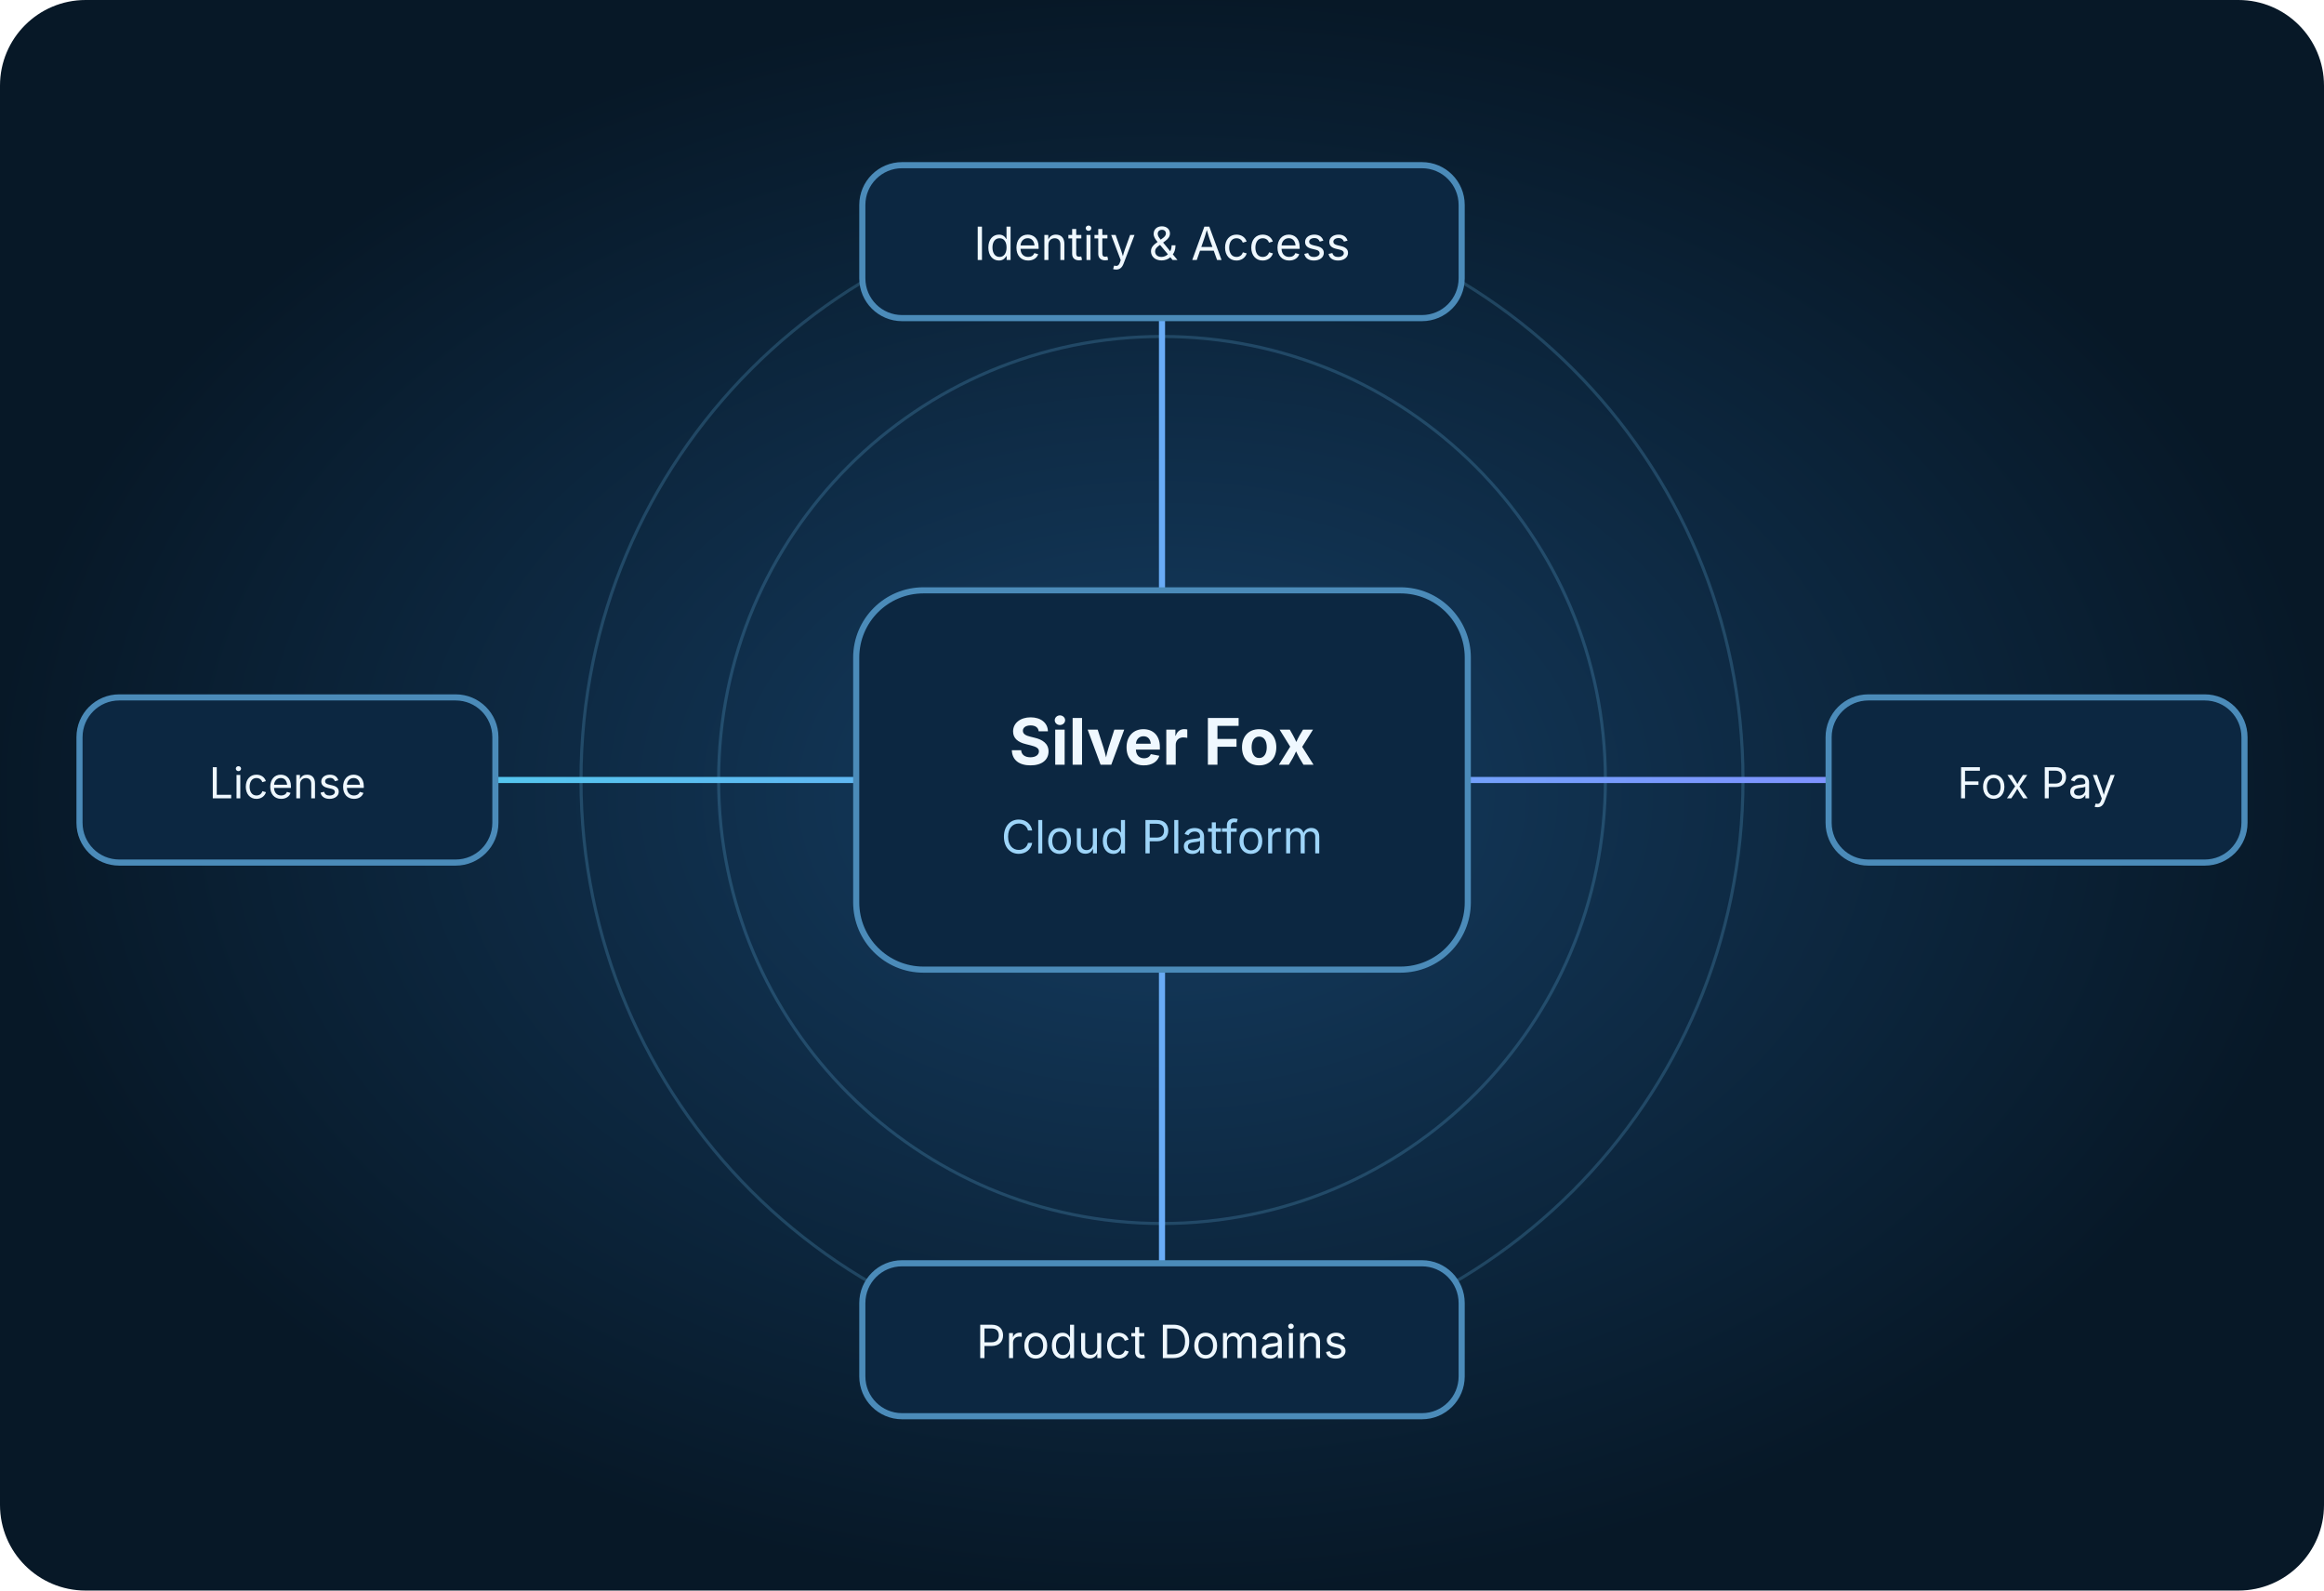
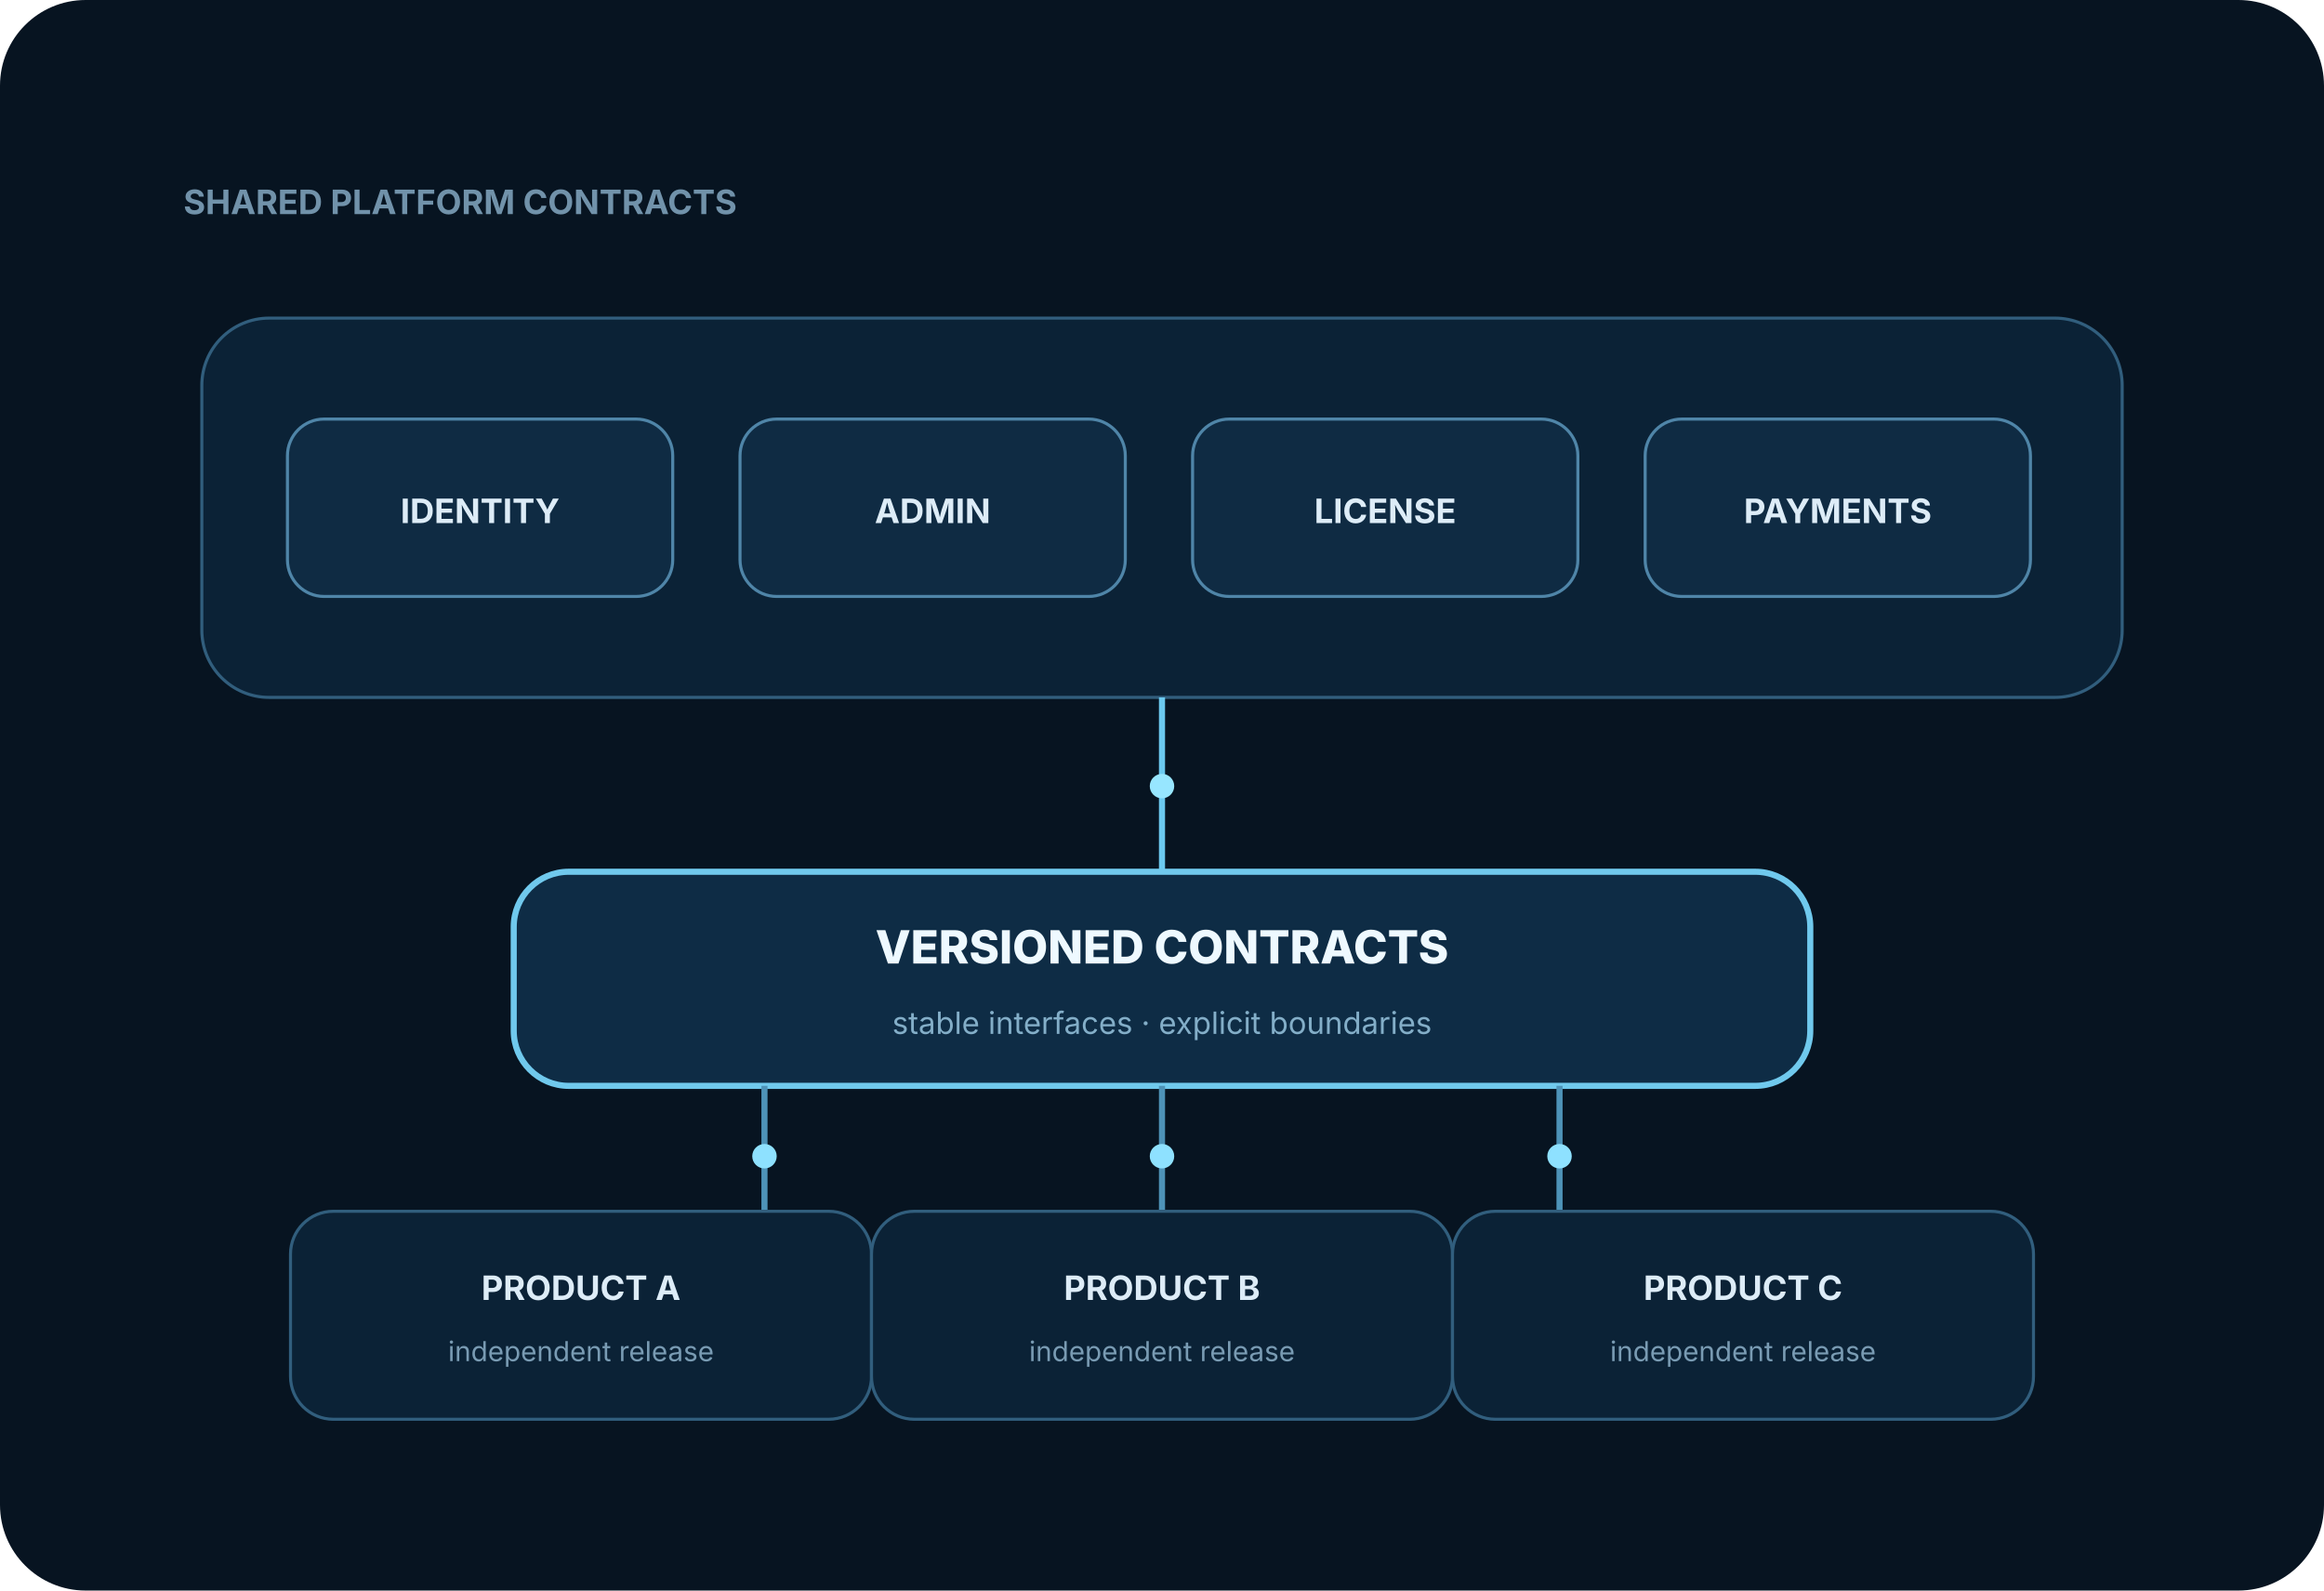
<svg xmlns="http://www.w3.org/2000/svg" viewBox="0 0 760 520" role="img" aria-labelledby="title desc">
-   <defs>
-     <radialGradient id="bg">
-       <stop stop-color="#153d62" />
-       <stop offset="1" stop-color="#071827" />
-     </radialGradient>
-     <linearGradient id="line">
-       <stop stop-color="#55c5ee" />
-       <stop offset="1" stop-color="#7e93ff" />
-     </linearGradient>
-   </defs>
-   <rect width="760" height="520" rx="28" fill="url(#bg)" />
-   <g fill="none" stroke="#6bbcea" stroke-opacity=".22">
-     <circle cx="380" cy="255" r="190" />
-     <circle cx="380" cy="255" r="145" />
+   <style>
+ .flow{animation:flow 4.8s ease-in-out infinite}.flow.b{animation-delay:1.2s}.flow.c{animation-delay:2.4s}
+ @keyframes flow{0%,100%{opacity:.15}50%{opacity:1}}@media(prefers-reduced-motion:reduce){.flow{animation:none}}
+ </style>
+   <rect width="760" height="520" rx="28" fill="#071421" />
+   <text x="60" y="70" fill="#7192aa" font-family="Inter,Arial,sans-serif" font-size="11" font-weight="700">SHARED PLATFORM CONTRACTS</text>
+   <rect x="66" y="104" width="628" height="124" rx="22" fill="#0b2236" stroke="#315e7d" />
+   <g fill="#0f2b43" stroke="#4f85a8">
+     <rect x="94" y="137" width="126" height="58" rx="12" />
+     <rect x="242" y="137" width="126" height="58" rx="12" />
+     <rect x="390" y="137" width="126" height="58" rx="12" />
+     <rect x="538" y="137" width="126" height="58" rx="12" />
  </g>
-   <g fill="none" stroke="url(#line)" stroke-width="2">
-     <path d="M380 193V104M380 317v96M296 255H162m302 0h134" />
-     <circle cx="380" cy="255" r="3" fill="#a3dfff" />
+   <g fill="#ddecf7" font-family="Inter,Arial,sans-serif" font-size="11" font-weight="700" text-anchor="middle">
+     <text x="157" y="171">IDENTITY</text>
+     <text x="305" y="171">ADMIN</text>
+     <text x="453" y="171">LICENSE</text>
+     <text x="601" y="171">PAYMENTS</text>
  </g>
-   <g fill="#0c2741" stroke="#4b8bb9" stroke-width="2">
-     <rect x="280" y="193" width="200" height="124" rx="22" />
-     <rect x="282" y="54" width="196" height="50" rx="13" />
-     <rect x="26" y="228" width="136" height="54" rx="13" />
-     <rect x="598" y="228" width="136" height="54" rx="13" />
-     <rect x="282" y="413" width="196" height="50" rx="13" />
+   <path d="M380 228V285" stroke="#6bc9ef" stroke-width="2" />
+   <circle class="flow" cx="380" cy="257" r="4" fill="#97e6ff" />
+   <rect x="168" y="285" width="424" height="70" rx="18" fill="#0e2c45" stroke="#70c9ed" stroke-width="2" />
+   <text x="380" y="315" fill="#eef9ff" font-family="Inter,Arial,sans-serif" font-size="15" font-weight="800" text-anchor="middle">VERSIONED CONTRACTS</text>
+   <text x="380" y="338" fill="#83aec8" font-family="Inter,Arial,sans-serif" font-size="10" text-anchor="middle">stable interfaces · explicit boundaries</text>
+   <g stroke="#4e93b8" stroke-width="2">
+     <path d="M250 355V396" />
+     <path d="M380 355V396" />
+     <path d="M510 355V396" />
  </g>
-   <g fill="#eff8ff" font-family="Inter,Arial,sans-serif" text-anchor="middle">
-     <text x="380" y="250" font-size="21" font-weight="700">Silver Fox</text>
-     <text x="380" y="279" font-size="15" fill="#9ed5f9">Cloud Platform</text>
-     <text x="380" y="85" font-size="15">Identity &amp; Access</text>
-     <text x="94" y="261" font-size="14">License</text>
-     <text x="666" y="261" font-size="14">Fox Pay</text>
-     <text x="380" y="444" font-size="15">Product Domains</text>
+   <g fill="#0b2236" stroke="#315e7d">
+     <rect x="95" y="396" width="190" height="68" rx="14" />
+     <rect x="285" y="396" width="190" height="68" rx="14" />
+     <rect x="475" y="396" width="190" height="68" rx="14" />
+   </g>
+   <g fill="#ddecf7" font-family="Inter,Arial,sans-serif" text-anchor="middle">
+     <text x="190" y="425" font-size="11" font-weight="700">PRODUCT A</text>
+     <text x="190" y="445" font-size="9" fill="#799bb3">independent release</text>
+     <text x="380" y="425" font-size="11" font-weight="700">PRODUCT B</text>
+     <text x="380" y="445" font-size="9" fill="#799bb3">independent release</text>
+     <text x="570" y="425" font-size="11" font-weight="700">PRODUCT C</text>
+     <text x="570" y="445" font-size="9" fill="#799bb3">independent release</text>
+   </g>
+   <g fill="#8ee1ff">
+     <circle class="flow b" cx="250" cy="378" r="4" />
+     <circle class="flow c" cx="380" cy="378" r="4" />
+     <circle class="flow" cx="510" cy="378" r="4" />
  </g>
</svg>
